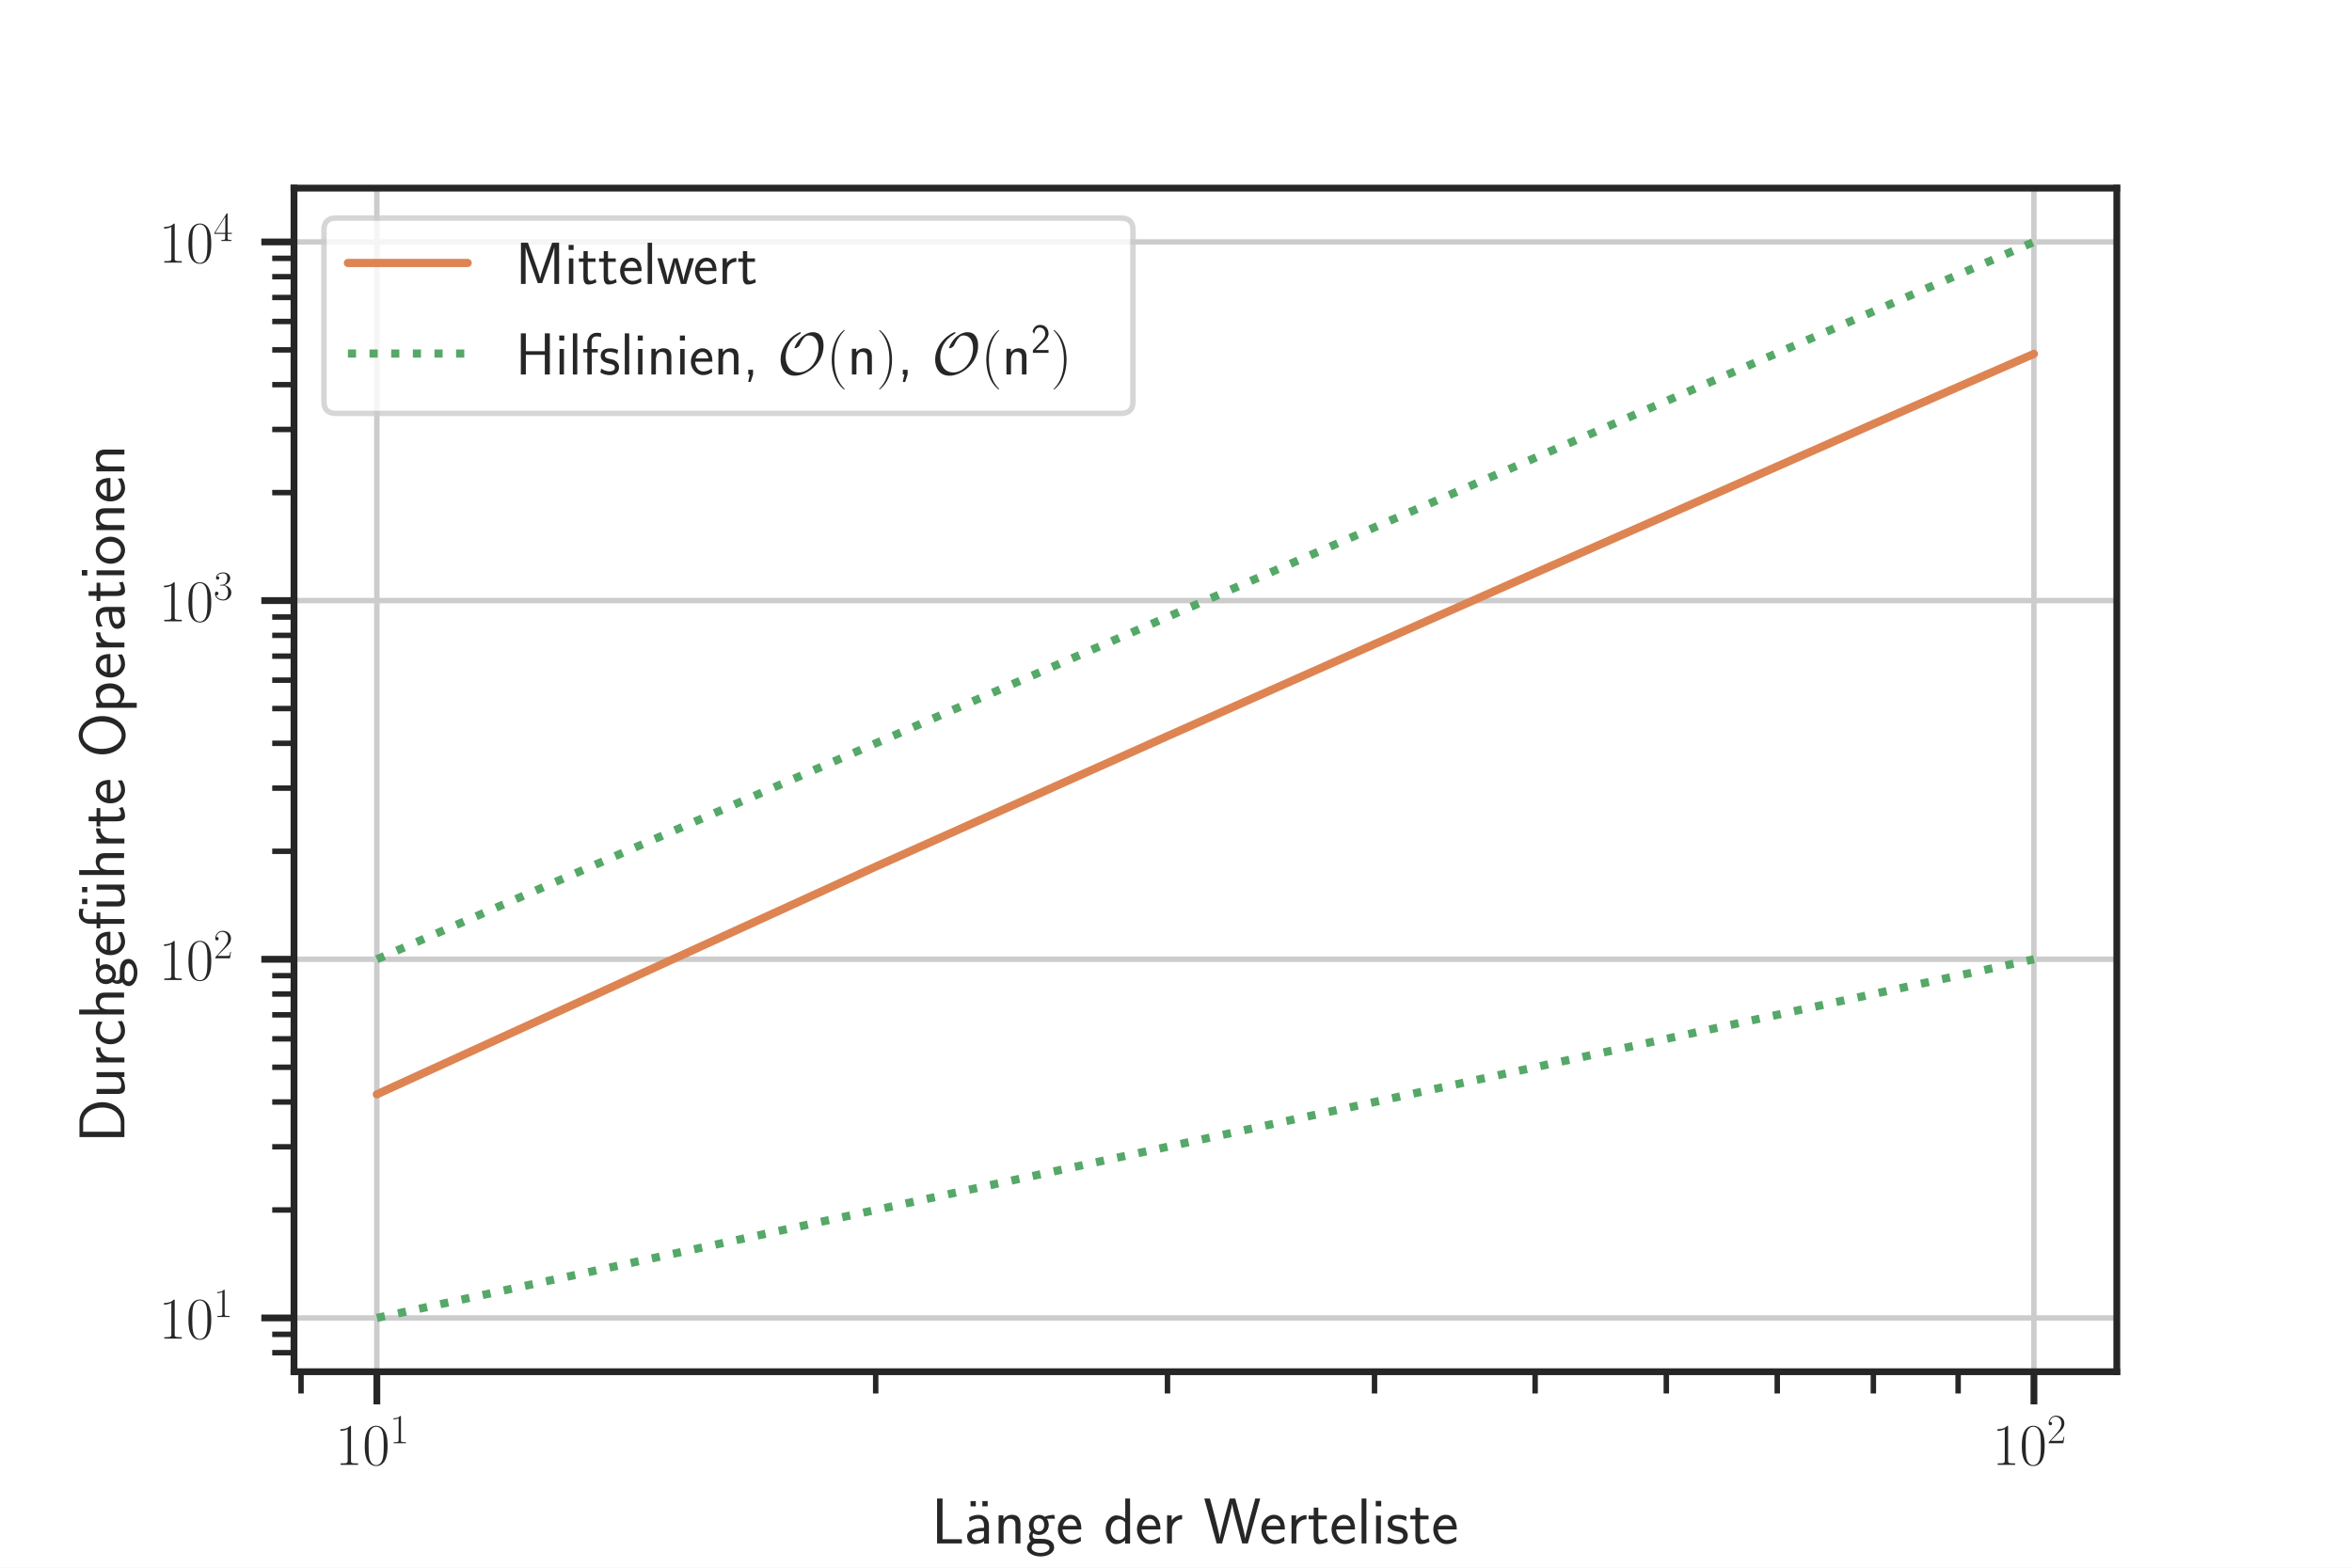
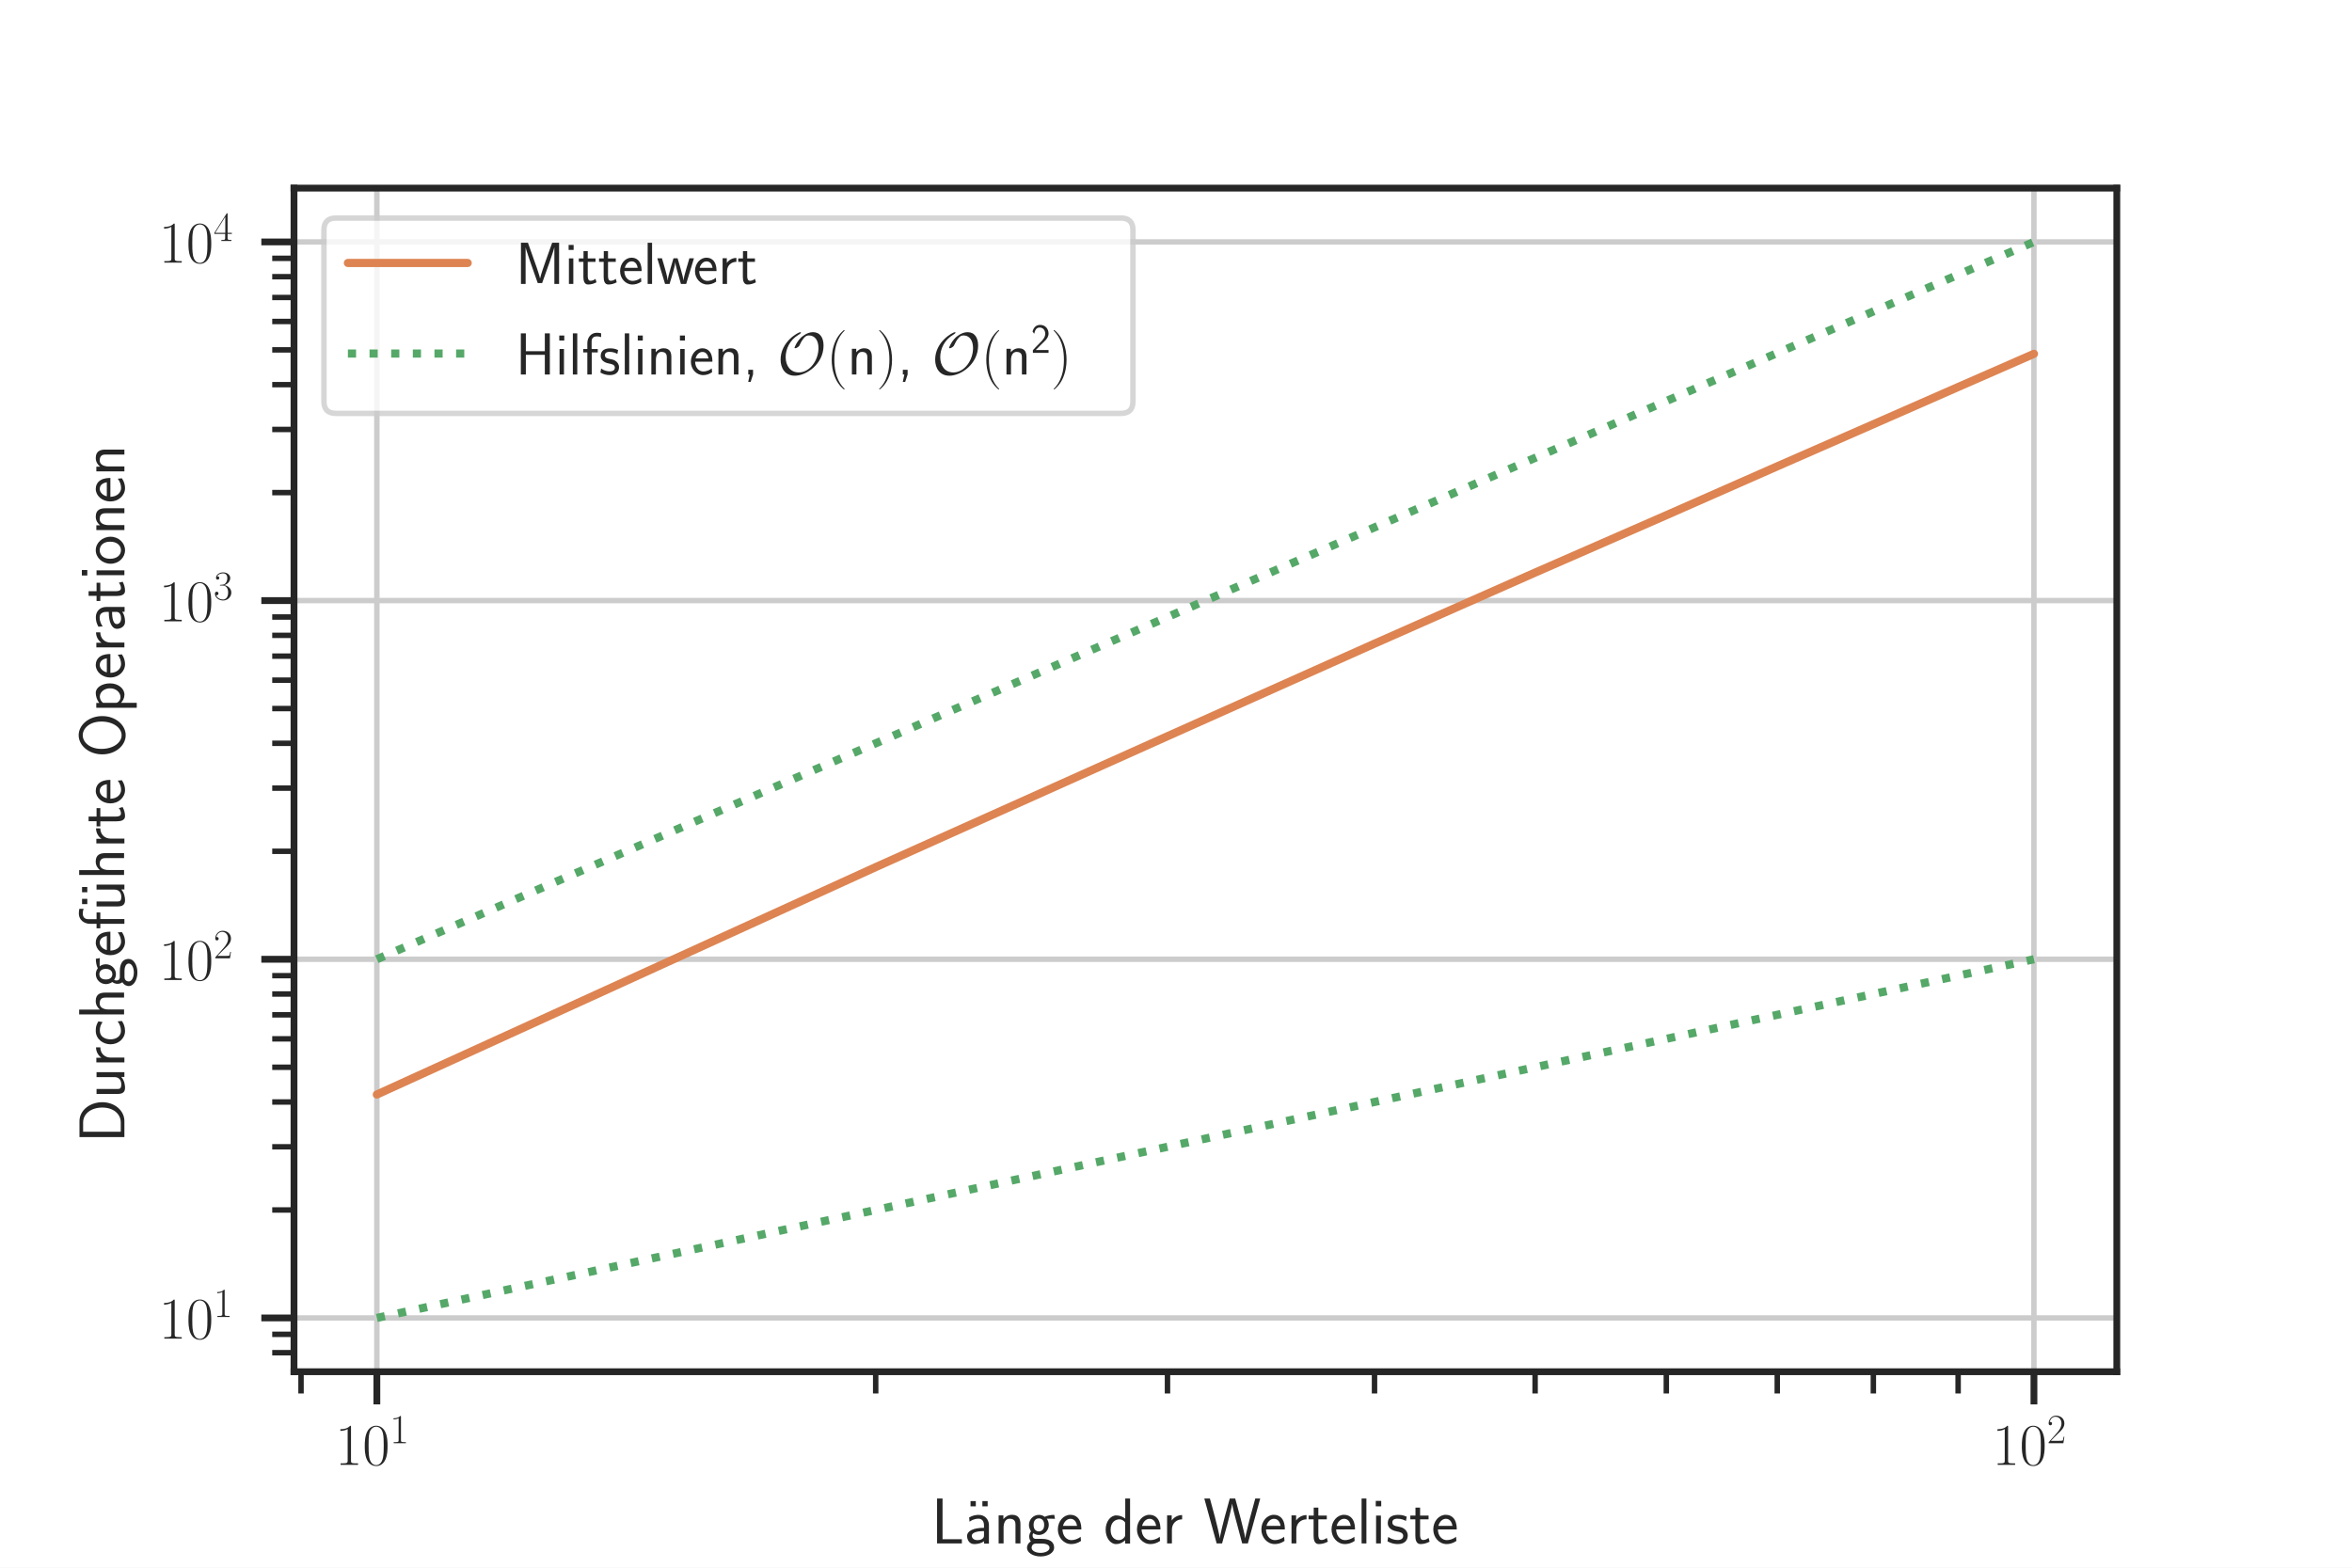
<svg xmlns="http://www.w3.org/2000/svg" xmlns:xlink="http://www.w3.org/1999/xlink" height="288pt" version="1.1" viewBox="0 0 432 288" width="432pt">
  <defs>
    <style type="text/css">*{stroke-linecap:butt;stroke-linejoin:round;}</style>
  </defs>
  <g id="figure_1">
    <g id="patch_1">
      <path d="M 0 288  L 432 288  L 432 0  L 0 0  z " style="fill:#ffffff;" />
    </g>
    <g id="axes_1">
      <g id="patch_2">
        <path d="M 54 252  L 388.8 252  L 388.8 34.56  L 54 34.56  z " style="fill:#ffffff;" />
      </g>
      <g id="matplotlib.axis_1">
        <g id="xtick_1">
          <g id="line2d_1">
-             <path clip-path="url(#pa76ee02ca1)" d="M 69.218 252  L 69.218 34.56  " style="fill:none;stroke:#cccccc;stroke-linecap:round;" />
+             <path clip-path="url(#p6e60dc38d6)" d="M 69.218 252  L 69.218 34.56  " style="fill:none;stroke:#cccccc;stroke-linecap:round;" />
          </g>
          <g id="line2d_2">
            <defs>
-               <path d="M 0 0  L 0 6  " id="ma265257cef" style="stroke:#262626;stroke-width:1.25;" />
-             </defs>
-             <g>
-               <use style="fill:#262626;stroke:#262626;stroke-width:1.25;" x="69.218" xlink:href="#ma265257cef" y="252" />
+               <path d="M 0 0  L 0 6  " id="mea64bf4561" style="stroke:#262626;stroke-width:1.25;" />
+             </defs>
+             <g>
+               <use style="fill:#262626;stroke:#262626;stroke-width:1.25;" x="69.218" xlink:href="#mea64bf4561" y="252" />
            </g>
          </g>
          <g id="text_1">
            <g style="fill:#262626;" transform="translate(61.55454 269.1103)scale(0.11 -0.11)">
              <defs>
                <path d="M 1702 4058  C 1702 4192 1696 4192 1606 4192  C 1357 3916 979 3827 621 3827  C 602 3827 570 3827 563 3808  C 557 3795 557 3782 557 3648  C 755 3648 1088 3686 1344 3839  L 1344 461  C 1344 236 1331 160 781 160  L 589 160  L 589 0  C 896 0 1216 0 1523 0  C 1830 0 2150 0 2458 0  L 2458 160  L 2266 160  C 1715 160 1702 230 1702 458  L 1702 4058  z " id="CMR17-31" transform="scale(0.015625)" />
                <path d="M 2688 2025  C 2688 2416 2682 3080 2413 3591  C 2176 4039 1798 4198 1466 4198  C 1158 4198 768 4058 525 3597  C 269 3118 243 2524 243 2025  C 243 1661 250 1106 448 619  C 723 -39 1216 -128 1466 -128  C 1760 -128 2208 -7 2470 600  C 2662 1042 2688 1559 2688 2025  z M 1466 -26  C 1056 -26 813 325 723 812  C 653 1188 653 1738 653 2096  C 653 2588 653 2997 736 3387  C 858 3929 1216 4096 1466 4096  C 1728 4096 2067 3923 2189 3400  C 2272 3036 2278 2607 2278 2096  C 2278 1680 2278 1169 2202 792  C 2067 95 1690 -26 1466 -26  z " id="CMR17-30" transform="scale(0.015625)" />
              </defs>
              <use transform="scale(0.996264)" xlink:href="#CMR17-31" />
              <use transform="translate(45.69048 0)scale(0.996264)" xlink:href="#CMR17-30" />
              <use transform="translate(91.38095 36.15364)scale(0.697382)" xlink:href="#CMR17-31" />
            </g>
          </g>
        </g>
        <g id="xtick_2">
          <g id="line2d_3">
-             <path clip-path="url(#pa76ee02ca1)" d="M 373.582 252  L 373.582 34.56  " style="fill:none;stroke:#cccccc;stroke-linecap:round;" />
+             <path clip-path="url(#p6e60dc38d6)" d="M 373.582 252  L 373.582 34.56  " style="fill:none;stroke:#cccccc;stroke-linecap:round;" />
          </g>
          <g id="line2d_4">
            <g>
-               <use style="fill:#262626;stroke:#262626;stroke-width:1.25;" x="373.582" xlink:href="#ma265257cef" y="252" />
+               <use style="fill:#262626;stroke:#262626;stroke-width:1.25;" x="373.582" xlink:href="#mea64bf4561" y="252" />
            </g>
          </g>
          <g id="text_2">
            <g style="fill:#262626;" transform="translate(365.9182 269.1103)scale(0.11 -0.11)">
              <defs>
                <path d="M 2669 989  L 2554 989  C 2490 536 2438 459 2413 420  C 2381 369 1920 369 1830 369  L 602 369  C 832 619 1280 1072 1824 1597  C 2214 1967 2669 2402 2669 3035  C 2669 3790 2067 4224 1395 4224  C 691 4224 262 3604 262 3030  C 262 2780 448 2748 525 2748  C 589 2748 781 2787 781 3010  C 781 3207 614 3264 525 3264  C 486 3264 448 3258 422 3245  C 544 3790 915 4058 1306 4058  C 1862 4058 2227 3617 2227 3035  C 2227 2479 1901 2000 1536 1584  L 262 146  L 262 0  L 2515 0  L 2669 989  z " id="CMR17-32" transform="scale(0.015625)" />
              </defs>
              <use transform="scale(0.996264)" xlink:href="#CMR17-31" />
              <use transform="translate(45.69048 0)scale(0.996264)" xlink:href="#CMR17-30" />
              <use transform="translate(91.38095 36.15364)scale(0.697382)" xlink:href="#CMR17-32" />
            </g>
          </g>
        </g>
        <g id="xtick_3">
          <g id="line2d_5">
            <defs>
-               <path d="M 0 0  L 0 4  " id="m27a31af0a6" style="stroke:#262626;" />
-             </defs>
-             <g>
-               <use style="fill:#262626;stroke:#262626;" x="55.291" xlink:href="#m27a31af0a6" y="252" />
+               <path d="M 0 0  L 0 4  " id="m36095fb823" style="stroke:#262626;" />
+             </defs>
+             <g>
+               <use style="fill:#262626;stroke:#262626;" x="55.291" xlink:href="#m36095fb823" y="252" />
            </g>
          </g>
        </g>
        <g id="xtick_4">
          <g id="line2d_6">
            <g>
-               <use style="fill:#262626;stroke:#262626;" x="160.841" xlink:href="#m27a31af0a6" y="252" />
+               <use style="fill:#262626;stroke:#262626;" x="160.841" xlink:href="#m36095fb823" y="252" />
            </g>
          </g>
        </g>
        <g id="xtick_5">
          <g id="line2d_7">
            <g>
-               <use style="fill:#262626;stroke:#262626;" x="214.437" xlink:href="#m27a31af0a6" y="252" />
+               <use style="fill:#262626;stroke:#262626;" x="214.437" xlink:href="#m36095fb823" y="252" />
            </g>
          </g>
        </g>
        <g id="xtick_6">
          <g id="line2d_8">
            <g>
-               <use style="fill:#262626;stroke:#262626;" x="252.463" xlink:href="#m27a31af0a6" y="252" />
+               <use style="fill:#262626;stroke:#262626;" x="252.463" xlink:href="#m36095fb823" y="252" />
            </g>
          </g>
        </g>
        <g id="xtick_7">
          <g id="line2d_9">
            <g>
-               <use style="fill:#262626;stroke:#262626;" x="281.959" xlink:href="#m27a31af0a6" y="252" />
+               <use style="fill:#262626;stroke:#262626;" x="281.959" xlink:href="#m36095fb823" y="252" />
            </g>
          </g>
        </g>
        <g id="xtick_8">
          <g id="line2d_10">
            <g>
-               <use style="fill:#262626;stroke:#262626;" x="306.059" xlink:href="#m27a31af0a6" y="252" />
+               <use style="fill:#262626;stroke:#262626;" x="306.059" xlink:href="#m36095fb823" y="252" />
            </g>
          </g>
        </g>
        <g id="xtick_9">
          <g id="line2d_11">
            <g>
-               <use style="fill:#262626;stroke:#262626;" x="326.435" xlink:href="#m27a31af0a6" y="252" />
+               <use style="fill:#262626;stroke:#262626;" x="326.435" xlink:href="#m36095fb823" y="252" />
            </g>
          </g>
        </g>
        <g id="xtick_10">
          <g id="line2d_12">
            <g>
-               <use style="fill:#262626;stroke:#262626;" x="344.086" xlink:href="#m27a31af0a6" y="252" />
+               <use style="fill:#262626;stroke:#262626;" x="344.086" xlink:href="#m36095fb823" y="252" />
            </g>
          </g>
        </g>
        <g id="xtick_11">
          <g id="line2d_13">
            <g>
-               <use style="fill:#262626;stroke:#262626;" x="359.655" xlink:href="#m27a31af0a6" y="252" />
+               <use style="fill:#262626;stroke:#262626;" x="359.655" xlink:href="#m36095fb823" y="252" />
            </g>
          </g>
        </g>
        <g id="text_3">
          <g style="fill:#262626;" transform="translate(171.063 283.5434)scale(0.12 -0.12)">
            <defs>
              <path d="M 1670 414  C 1594 414 1517 414 1440 414  L 1101 414  L 1101 4416  L 563 4416  L 563 0  L 3002 0  L 3002 414  L 1670 414  z " id="CMSS17-4c" transform="scale(0.015625)" />
              <path d="M 1178 4164  L 659 4164  L 659 3648  L 1178 3648  L 1178 4164  z M 2342 4164  L 1824 4164  L 1824 3648  L 2342 3648  L 2342 4164  z " id="CMSS17-7f" transform="scale(0.015625)" />
              <path d="M 2406 1791  C 2406 2392 1978 2808 1402 2808  C 1120 2808 813 2757 461 2553  L 499 2135  C 659 2248 934 2432 1395 2432  C 1722 2432 1920 2180 1920 1782  L 1920 1536  C 896 1536 256 1238 256 726  C 256 461 416 -64 947 -64  C 1043 -64 1562 -64 1933 217  L 1933 -19  L 2406 -19  L 2406 1791  z M 1920 816  C 1920 701 1920 548 1728 434  C 1562 325 1350 325 1261 325  C 941 325 723 511 723 744  C 723 1211 1722 1211 1920 1211  L 1920 816  z " id="CMSS17-61" transform="scale(0.015625)" />
              <path d="M 2618 1877  C 2618 2283 2522 2816 1798 2816  C 1389 2816 1120 2606 941 2389  L 941 2758  L 474 2758  L 474 0  L 960 0  L 960 1559  C 960 1964 1114 2428 1549 2428  C 2112 2428 2131 2048 2131 1829  L 2131 0  L 2618 0  L 2618 1877  z " id="CMSS17-6e" transform="scale(0.015625)" />
              <path d="M 2848 2808  C 2483 2808 2170 2738 1914 2617  C 1702 2777 1485 2808 1338 2808  C 781 2808 358 2349 358 1814  C 358 1468 550 1207 563 1195  C 448 1035 384 863 384 672  C 384 448 474 289 544 200  C 211 -3 166 -314 166 -435  C 166 -898 749 -1280 1498 -1280  C 2253 -1280 2835 -898 2835 -428  C 2835 448 1856 448 1587 448  L 1069 448  C 973 448 717 448 717 791  C 717 921 774 1004 781 1010  C 877 940 1075 832 1338 832  C 1869 832 2310 1278 2310 1827  C 2310 2132 2170 2355 2112 2432  L 2131 2432  C 2150 2432 2419 2432 2515 2432  C 2720 2432 2739 2429 2918 2419  L 2848 2808  z M 1338 1182  C 1120 1182 813 1315 813 1823  C 813 2375 1165 2464 1331 2464  C 1549 2464 1856 2331 1856 1823  C 1856 1271 1504 1182 1338 1182  z M 1581 -10  C 1734 -10 2381 -10 2381 -442  C 2381 -714 1984 -929 1504 -929  C 1018 -929 621 -720 621 -435  C 621 -403 621 -10 1062 -10  L 1581 -10  z " id="CMSS17-67" transform="scale(0.015625)" />
              <path d="M 2502 1377  C 2502 1590 2490 2003 2285 2345  C 2061 2713 1696 2816 1421 2816  C 755 2816 192 2188 192 1375  C 192 582 774 -64 1510 -64  C 1798 -64 2150 19 2470 248  C 2470 274 2458 414 2451 420  C 2451 433 2432 630 2432 656  C 2125 407 1773 325 1517 325  C 1107 325 666 667 646 1377  L 2502 1377  z M 698 1728  C 781 2084 1062 2421 1421 2421  C 1517 2421 1965 2421 2080 1728  L 698 1728  z " id="CMSS17-65" transform="scale(0.015625)" />
              <path d="M 2611 4416  L 2138 4416  L 2138 2438  C 1939 2603 1613 2756 1254 2756  C 672 2756 211 2131 211 1347  C 211 562 666 -64 1235 -64  C 1677 -64 1971 172 2125 306  L 2125 -13  L 2611 -13  L 2611 4416  z M 2125 836  C 2125 747 2125 653 1926 482  C 1798 375 1645 325 1498 325  C 1152 325 698 576 698 1340  C 698 2134 1210 2368 1562 2368  C 1798 2368 1990 2254 2125 2065  L 2125 836  z " id="CMSS17-64" transform="scale(0.015625)" />
              <path d="M 954 1363  C 954 1965 1395 2368 1958 2368  L 1958 2789  C 1549 2789 1165 2585 934 2253  L 934 2758  L 480 2758  L 480 0  L 954 0  L 954 1363  z " id="CMSS17-72" transform="scale(0.015625)" />
              <path d="M 5581 4416  L 5094 4416  L 4557 2437  C 4474 2118 4397 1801 4320 1482  C 4205 1011 4122 681 4109 515  L 4102 515  C 4090 687 4006 1049 3904 1457  C 3827 1795 3744 2131 3654 2462  L 3123 4416  L 2586 4416  L 2080 2562  L 1824 1549  C 1632 747 1626 632 1613 505  L 1606 505  C 1606 543 1581 753 1402 1498  C 1312 1868 1222 2244 1126 2601  L 634 4416  L 83 4416  L 1299 0  L 1830 0  L 2336 1839  L 2592 2851  C 2765 3564 2803 3742 2816 3901  L 2822 3901  C 2822 3876 2880 3474 3130 2545  L 3808 0  L 4365 0  L 5581 4416  z " id="CMSS17-57" transform="scale(0.015625)" />
              <path d="M 1069 2368  L 1901 2368  L 1901 2737  L 1069 2737  L 1069 3520  L 614 3520  L 614 2737  L 109 2737  L 109 2368  L 602 2368  L 602 749  C 602 384 685 -64 1107 -64  C 1427 -64 1722 25 2003 172  L 1901 548  C 1747 414 1562 337 1363 337  C 1082 337 1069 696 1069 856  L 1069 2368  z " id="CMSS17-74" transform="scale(0.015625)" />
              <path d="M 947 4416  L 474 4416  L 474 0  L 947 0  L 947 4416  z " id="CMSS17-6c" transform="scale(0.015625)" />
              <path d="M 979 4183  L 442 4183  L 442 3648  L 979 3648  L 979 4183  z M 947 2739  L 474 2739  L 474 0  L 947 0  L 947 2739  z " id="CMSS17-69" transform="scale(0.015625)" />
              <path d="M 2061 2627  C 1683 2807 1389 2807 1197 2807  C 742 2807 198 2648 198 2003  C 198 1359 902 1218 1094 1179  C 1389 1122 1715 1058 1715 740  C 1715 337 1254 337 1171 337  C 915 337 563 407 243 638  L 166 210  C 531 0 883 -64 1178 -64  C 1965 -64 2163 416 2163 781  C 2163 1094 1984 1305 1862 1401  C 1651 1568 1574 1587 1050 1696  C 960 1709 646 1779 646 2066  C 646 2432 1050 2432 1139 2432  C 1555 2432 1811 2303 1984 2208  L 2061 2627  z " id="CMSS17-73" transform="scale(0.015625)" />
            </defs>
            <use transform="scale(0.996264)" xlink:href="#CMSS17-4c" />
            <use transform="translate(49.72625 0)scale(0.996264)" xlink:href="#CMSS17-7f" />
            <use transform="translate(50.68711 0)scale(0.996264)" xlink:href="#CMSS17-61" />
            <use transform="translate(95.60903 0)scale(0.996264)" xlink:href="#CMSS17-6e" />
            <use transform="translate(143.814 0)scale(0.996264)" xlink:href="#CMSS17-67" />
            <use transform="translate(190.6576 0)scale(0.996264)" xlink:href="#CMSS17-65" />
            <use transform="translate(263.5255 0)scale(0.996264)" xlink:href="#CMSS17-64" />
            <use transform="translate(311.7305 0)scale(0.996264)" xlink:href="#CMSS17-65" />
            <use transform="translate(353.3693 0)scale(0.996264)" xlink:href="#CMSS17-72" />
            <use transform="translate(416.5082 0)scale(0.996264)" xlink:href="#CMSS17-57" />
            <use transform="translate(502.1479 0)scale(0.996264)" xlink:href="#CMSS17-65" />
            <use transform="translate(543.7867 0)scale(0.996264)" xlink:href="#CMSS17-72" />
            <use transform="translate(575.6965 0)scale(0.996264)" xlink:href="#CMSS17-74" />
            <use transform="translate(609.5281 0)scale(0.996264)" xlink:href="#CMSS17-65" />
            <use transform="translate(651.1669 0)scale(0.996264)" xlink:href="#CMSS17-6c" />
            <use transform="translate(673.3476 0)scale(0.996264)" xlink:href="#CMSS17-69" />
            <use transform="translate(695.5283 0)scale(0.996264)" xlink:href="#CMSS17-73" />
            <use transform="translate(731.4419 0)scale(0.996264)" xlink:href="#CMSS17-74" />
            <use transform="translate(765.2734 0)scale(0.996264)" xlink:href="#CMSS17-65" />
          </g>
        </g>
      </g>
      <g id="matplotlib.axis_2">
        <g id="ytick_1">
          <g id="line2d_14">
-             <path clip-path="url(#pa76ee02ca1)" d="M 54 242.116  L 388.8 242.116  " style="fill:none;stroke:#cccccc;stroke-linecap:round;" />
+             <path clip-path="url(#p6e60dc38d6)" d="M 54 242.116  L 388.8 242.116  " style="fill:none;stroke:#cccccc;stroke-linecap:round;" />
          </g>
          <g id="line2d_15">
            <defs>
-               <path d="M 0 0  L -6 0  " id="m0ebfadd0a3" style="stroke:#262626;stroke-width:1.25;" />
-             </defs>
-             <g>
-               <use style="fill:#262626;stroke:#262626;stroke-width:1.25;" x="54" xlink:href="#m0ebfadd0a3" y="242.116" />
+               <path d="M 0 0  L -6 0  " id="m2f9dcbd43b" style="stroke:#262626;stroke-width:1.25;" />
+             </defs>
+             <g>
+               <use style="fill:#262626;stroke:#262626;stroke-width:1.25;" x="54" xlink:href="#m2f9dcbd43b" y="242.116" />
            </g>
          </g>
          <g id="text_4">
            <g style="fill:#262626;" transform="translate(29.17273 245.9215)scale(0.11 -0.11)">
              <use transform="scale(0.996264)" xlink:href="#CMR17-31" />
              <use transform="translate(45.69048 0)scale(0.996264)" xlink:href="#CMR17-30" />
              <use transform="translate(91.38095 36.15364)scale(0.697382)" xlink:href="#CMR17-31" />
            </g>
          </g>
        </g>
        <g id="ytick_2">
          <g id="line2d_16">
-             <path clip-path="url(#pa76ee02ca1)" d="M 54 176.225  L 388.8 176.225  " style="fill:none;stroke:#cccccc;stroke-linecap:round;" />
+             <path clip-path="url(#p6e60dc38d6)" d="M 54 176.225  L 388.8 176.225  " style="fill:none;stroke:#cccccc;stroke-linecap:round;" />
          </g>
          <g id="line2d_17">
            <g>
-               <use style="fill:#262626;stroke:#262626;stroke-width:1.25;" x="54" xlink:href="#m0ebfadd0a3" y="176.225" />
+               <use style="fill:#262626;stroke:#262626;stroke-width:1.25;" x="54" xlink:href="#m2f9dcbd43b" y="176.225" />
            </g>
          </g>
          <g id="text_5">
            <g style="fill:#262626;" transform="translate(29.17273 180.0306)scale(0.11 -0.11)">
              <use transform="scale(0.996264)" xlink:href="#CMR17-31" />
              <use transform="translate(45.69048 0)scale(0.996264)" xlink:href="#CMR17-30" />
              <use transform="translate(91.38095 36.15364)scale(0.697382)" xlink:href="#CMR17-32" />
            </g>
          </g>
        </g>
        <g id="ytick_3">
          <g id="line2d_18">
-             <path clip-path="url(#pa76ee02ca1)" d="M 54 110.335  L 388.8 110.335  " style="fill:none;stroke:#cccccc;stroke-linecap:round;" />
+             <path clip-path="url(#p6e60dc38d6)" d="M 54 110.335  L 388.8 110.335  " style="fill:none;stroke:#cccccc;stroke-linecap:round;" />
          </g>
          <g id="line2d_19">
            <g>
-               <use style="fill:#262626;stroke:#262626;stroke-width:1.25;" x="54" xlink:href="#m0ebfadd0a3" y="110.335" />
+               <use style="fill:#262626;stroke:#262626;stroke-width:1.25;" x="54" xlink:href="#m2f9dcbd43b" y="110.335" />
            </g>
          </g>
          <g id="text_6">
            <g style="fill:#262626;" transform="translate(29.17273 114.1397)scale(0.11 -0.11)">
              <defs>
                <path d="M 1414 2157  C 1984 2157 2234 1662 2234 1090  C 2234 320 1824 25 1453 25  C 1114 25 563 194 390 693  C 422 680 454 680 486 680  C 640 680 755 782 755 948  C 755 1133 614 1216 486 1216  C 378 1216 211 1165 211 926  C 211 335 787 -128 1466 -128  C 2176 -128 2720 430 2720 1085  C 2720 1707 2208 2157 1600 2227  C 2086 2328 2554 2756 2554 3329  C 2554 3820 2048 4179 1472 4179  C 890 4179 378 3829 378 3329  C 378 3110 544 3072 627 3072  C 762 3072 877 3155 877 3321  C 877 3486 762 3569 627 3569  C 602 3569 570 3569 544 3557  C 730 3959 1235 4032 1459 4032  C 1683 4032 2106 3925 2106 3320  C 2106 3143 2080 2828 1862 2550  C 1670 2304 1453 2304 1242 2284  C 1210 2284 1062 2269 1037 2269  C 992 2263 966 2257 966 2208  C 966 2163 973 2157 1101 2157  L 1414 2157  z " id="CMR17-33" transform="scale(0.015625)" />
              </defs>
              <use transform="scale(0.996264)" xlink:href="#CMR17-31" />
              <use transform="translate(45.69048 0)scale(0.996264)" xlink:href="#CMR17-30" />
              <use transform="translate(91.38095 36.15364)scale(0.697382)" xlink:href="#CMR17-33" />
            </g>
          </g>
        </g>
        <g id="ytick_4">
          <g id="line2d_20">
-             <path clip-path="url(#pa76ee02ca1)" d="M 54 44.444  L 388.8 44.444  " style="fill:none;stroke:#cccccc;stroke-linecap:round;" />
+             <path clip-path="url(#p6e60dc38d6)" d="M 54 44.444  L 388.8 44.444  " style="fill:none;stroke:#cccccc;stroke-linecap:round;" />
          </g>
          <g id="line2d_21">
            <g>
-               <use style="fill:#262626;stroke:#262626;stroke-width:1.25;" x="54" xlink:href="#m0ebfadd0a3" y="44.444" />
+               <use style="fill:#262626;stroke:#262626;stroke-width:1.25;" x="54" xlink:href="#m2f9dcbd43b" y="44.444" />
            </g>
          </g>
          <g id="text_7">
            <g style="fill:#262626;" transform="translate(29.17273 48.24881)scale(0.11 -0.11)">
              <defs>
                <path d="M 2150 4122  C 2150 4256 2144 4256 2029 4256  L 128 1254  L 128 1088  L 1779 1088  L 1779 457  C 1779 224 1766 160 1318 160  L 1197 160  L 1197 0  C 1402 0 1747 0 1965 0  C 2182 0 2528 0 2733 0  L 2733 160  L 2611 160  C 2163 160 2150 224 2150 457  L 2150 1088  L 2803 1088  L 2803 1254  L 2150 1254  L 2150 4122  z M 1798 3703  L 1798 1254  L 256 1254  L 1798 3703  z " id="CMR17-34" transform="scale(0.015625)" />
              </defs>
              <use transform="scale(0.996264)" xlink:href="#CMR17-31" />
              <use transform="translate(45.69048 0)scale(0.996264)" xlink:href="#CMR17-30" />
              <use transform="translate(91.38095 36.15364)scale(0.697382)" xlink:href="#CMR17-34" />
            </g>
          </g>
        </g>
        <g id="ytick_5">
          <g id="line2d_22">
            <defs>
-               <path d="M 0 0  L -4 0  " id="m9113074cdb" style="stroke:#262626;" />
-             </defs>
-             <g>
-               <use style="fill:#262626;stroke:#262626;" x="54" xlink:href="#m9113074cdb" y="248.502" />
+               <path d="M 0 0  L -4 0  " id="m379eadd51d" style="stroke:#262626;" />
+             </defs>
+             <g>
+               <use style="fill:#262626;stroke:#262626;" x="54" xlink:href="#m379eadd51d" y="248.502" />
            </g>
          </g>
        </g>
        <g id="ytick_6">
          <g id="line2d_23">
            <g>
-               <use style="fill:#262626;stroke:#262626;" x="54" xlink:href="#m9113074cdb" y="245.131" />
+               <use style="fill:#262626;stroke:#262626;" x="54" xlink:href="#m379eadd51d" y="245.131" />
            </g>
          </g>
        </g>
        <g id="ytick_7">
          <g id="line2d_24">
            <g>
-               <use style="fill:#262626;stroke:#262626;" x="54" xlink:href="#m9113074cdb" y="222.281" />
+               <use style="fill:#262626;stroke:#262626;" x="54" xlink:href="#m379eadd51d" y="222.281" />
            </g>
          </g>
        </g>
        <g id="ytick_8">
          <g id="line2d_25">
            <g>
-               <use style="fill:#262626;stroke:#262626;" x="54" xlink:href="#m9113074cdb" y="210.678" />
+               <use style="fill:#262626;stroke:#262626;" x="54" xlink:href="#m379eadd51d" y="210.678" />
            </g>
          </g>
        </g>
        <g id="ytick_9">
          <g id="line2d_26">
            <g>
-               <use style="fill:#262626;stroke:#262626;" x="54" xlink:href="#m9113074cdb" y="202.446" />
+               <use style="fill:#262626;stroke:#262626;" x="54" xlink:href="#m379eadd51d" y="202.446" />
            </g>
          </g>
        </g>
        <g id="ytick_10">
          <g id="line2d_27">
            <g>
-               <use style="fill:#262626;stroke:#262626;" x="54" xlink:href="#m9113074cdb" y="196.061" />
+               <use style="fill:#262626;stroke:#262626;" x="54" xlink:href="#m379eadd51d" y="196.061" />
            </g>
          </g>
        </g>
        <g id="ytick_11">
          <g id="line2d_28">
            <g>
-               <use style="fill:#262626;stroke:#262626;" x="54" xlink:href="#m9113074cdb" y="190.843" />
+               <use style="fill:#262626;stroke:#262626;" x="54" xlink:href="#m379eadd51d" y="190.843" />
            </g>
          </g>
        </g>
        <g id="ytick_12">
          <g id="line2d_29">
            <g>
-               <use style="fill:#262626;stroke:#262626;" x="54" xlink:href="#m9113074cdb" y="186.432" />
+               <use style="fill:#262626;stroke:#262626;" x="54" xlink:href="#m379eadd51d" y="186.432" />
            </g>
          </g>
        </g>
        <g id="ytick_13">
          <g id="line2d_30">
            <g>
-               <use style="fill:#262626;stroke:#262626;" x="54" xlink:href="#m9113074cdb" y="182.611" />
+               <use style="fill:#262626;stroke:#262626;" x="54" xlink:href="#m379eadd51d" y="182.611" />
            </g>
          </g>
        </g>
        <g id="ytick_14">
          <g id="line2d_31">
            <g>
-               <use style="fill:#262626;stroke:#262626;" x="54" xlink:href="#m9113074cdb" y="179.24" />
+               <use style="fill:#262626;stroke:#262626;" x="54" xlink:href="#m379eadd51d" y="179.24" />
            </g>
          </g>
        </g>
        <g id="ytick_15">
          <g id="line2d_32">
            <g>
-               <use style="fill:#262626;stroke:#262626;" x="54" xlink:href="#m9113074cdb" y="156.39" />
+               <use style="fill:#262626;stroke:#262626;" x="54" xlink:href="#m379eadd51d" y="156.39" />
            </g>
          </g>
        </g>
        <g id="ytick_16">
          <g id="line2d_33">
            <g>
-               <use style="fill:#262626;stroke:#262626;" x="54" xlink:href="#m9113074cdb" y="144.788" />
+               <use style="fill:#262626;stroke:#262626;" x="54" xlink:href="#m379eadd51d" y="144.788" />
            </g>
          </g>
        </g>
        <g id="ytick_17">
          <g id="line2d_34">
            <g>
-               <use style="fill:#262626;stroke:#262626;" x="54" xlink:href="#m9113074cdb" y="136.555" />
+               <use style="fill:#262626;stroke:#262626;" x="54" xlink:href="#m379eadd51d" y="136.555" />
            </g>
          </g>
        </g>
        <g id="ytick_18">
          <g id="line2d_35">
            <g>
-               <use style="fill:#262626;stroke:#262626;" x="54" xlink:href="#m9113074cdb" y="130.17" />
+               <use style="fill:#262626;stroke:#262626;" x="54" xlink:href="#m379eadd51d" y="130.17" />
            </g>
          </g>
        </g>
        <g id="ytick_19">
          <g id="line2d_36">
            <g>
-               <use style="fill:#262626;stroke:#262626;" x="54" xlink:href="#m9113074cdb" y="124.952" />
+               <use style="fill:#262626;stroke:#262626;" x="54" xlink:href="#m379eadd51d" y="124.952" />
            </g>
          </g>
        </g>
        <g id="ytick_20">
          <g id="line2d_37">
            <g>
-               <use style="fill:#262626;stroke:#262626;" x="54" xlink:href="#m9113074cdb" y="120.541" />
+               <use style="fill:#262626;stroke:#262626;" x="54" xlink:href="#m379eadd51d" y="120.541" />
            </g>
          </g>
        </g>
        <g id="ytick_21">
          <g id="line2d_38">
            <g>
-               <use style="fill:#262626;stroke:#262626;" x="54" xlink:href="#m9113074cdb" y="116.72" />
+               <use style="fill:#262626;stroke:#262626;" x="54" xlink:href="#m379eadd51d" y="116.72" />
            </g>
          </g>
        </g>
        <g id="ytick_22">
          <g id="line2d_39">
            <g>
-               <use style="fill:#262626;stroke:#262626;" x="54" xlink:href="#m9113074cdb" y="113.35" />
+               <use style="fill:#262626;stroke:#262626;" x="54" xlink:href="#m379eadd51d" y="113.35" />
            </g>
          </g>
        </g>
        <g id="ytick_23">
          <g id="line2d_40">
            <g>
-               <use style="fill:#262626;stroke:#262626;" x="54" xlink:href="#m9113074cdb" y="90.499" />
+               <use style="fill:#262626;stroke:#262626;" x="54" xlink:href="#m379eadd51d" y="90.499" />
            </g>
          </g>
        </g>
        <g id="ytick_24">
          <g id="line2d_41">
            <g>
-               <use style="fill:#262626;stroke:#262626;" x="54" xlink:href="#m9113074cdb" y="78.897" />
+               <use style="fill:#262626;stroke:#262626;" x="54" xlink:href="#m379eadd51d" y="78.897" />
            </g>
          </g>
        </g>
        <g id="ytick_25">
          <g id="line2d_42">
            <g>
-               <use style="fill:#262626;stroke:#262626;" x="54" xlink:href="#m9113074cdb" y="70.664" />
+               <use style="fill:#262626;stroke:#262626;" x="54" xlink:href="#m379eadd51d" y="70.664" />
            </g>
          </g>
        </g>
        <g id="ytick_26">
          <g id="line2d_43">
            <g>
-               <use style="fill:#262626;stroke:#262626;" x="54" xlink:href="#m9113074cdb" y="64.279" />
+               <use style="fill:#262626;stroke:#262626;" x="54" xlink:href="#m379eadd51d" y="64.279" />
            </g>
          </g>
        </g>
        <g id="ytick_27">
          <g id="line2d_44">
            <g>
-               <use style="fill:#262626;stroke:#262626;" x="54" xlink:href="#m9113074cdb" y="59.061" />
+               <use style="fill:#262626;stroke:#262626;" x="54" xlink:href="#m379eadd51d" y="59.061" />
            </g>
          </g>
        </g>
        <g id="ytick_28">
          <g id="line2d_45">
            <g>
-               <use style="fill:#262626;stroke:#262626;" x="54" xlink:href="#m9113074cdb" y="54.65" />
+               <use style="fill:#262626;stroke:#262626;" x="54" xlink:href="#m379eadd51d" y="54.65" />
            </g>
          </g>
        </g>
        <g id="ytick_29">
          <g id="line2d_46">
            <g>
-               <use style="fill:#262626;stroke:#262626;" x="54" xlink:href="#m9113074cdb" y="50.829" />
+               <use style="fill:#262626;stroke:#262626;" x="54" xlink:href="#m379eadd51d" y="50.829" />
            </g>
          </g>
        </g>
        <g id="ytick_30">
          <g id="line2d_47">
            <g>
-               <use style="fill:#262626;stroke:#262626;" x="54" xlink:href="#m9113074cdb" y="47.459" />
+               <use style="fill:#262626;stroke:#262626;" x="54" xlink:href="#m379eadd51d" y="47.459" />
            </g>
          </g>
        </g>
        <g id="text_8">
          <g style="fill:#262626;" transform="translate(22.84813 209.9597)rotate(-90)scale(0.12 -0.12)">
            <defs>
              <path d="M 570 4416  L 570 0  L 2144 0  C 3194 0 4000 980 4000 2170  C 4000 3398 3194 4416 2144 4416  L 570 4416  z M 1094 357  L 1094 4059  L 2003 4059  C 2861 4059 3475 3277 3475 2170  C 3475 1107 2867 357 2003 357  L 1094 357  z " id="CMSS17-44" transform="scale(0.015625)" />
              <path d="M 2618 2739  L 2131 2739  L 2131 972  C 2131 498 1786 306 1421 306  C 998 306 960 447 960 709  L 960 2739  L 474 2739  L 474 678  C 474 179 646 -64 1088 -64  C 1306 -64 1798 -13 2144 306  L 2144 0  L 2618 0  L 2618 2739  z " id="CMSS17-75" transform="scale(0.015625)" />
              <path d="M 2464 2541  C 2464 2585 2170 2714 2093 2739  C 1882 2816 1613 2816 1542 2816  C 710 2816 211 2093 211 1363  C 211 595 768 -64 1517 -64  C 1946 -64 2253 76 2502 242  L 2464 664  C 2189 453 1869 337 1523 337  C 1024 337 698 774 698 1369  C 698 1831 909 2414 1549 2414  C 1901 2414 2099 2343 2394 2145  L 2464 2541  z " id="CMSS17-63" transform="scale(0.015625)" />
              <path d="M 2618 1891  C 2618 2292 2522 2820 1798 2820  C 1395 2820 1133 2623 947 2407  L 947 4448  L 474 4448  L 474 32  L 960 32  L 960 1573  C 960 1973 1114 2432 1549 2432  C 2112 2432 2131 2056 2131 1839  L 2131 32  L 2618 32  L 2618 1891  z " id="CMSS17-68" transform="scale(0.015625)" />
              <path d="M 1075 2368  L 1722 2368  L 1722 2737  L 1062 2737  L 1062 3559  C 1062 4014 1408 4092 1606 4092  C 1670 4092 1850 4092 2080 4009  L 2080 4429  C 1933 4461 1754 4480 1613 4480  C 1018 4480 602 3993 602 3359  L 602 2737  L 160 2737  L 160 2368  L 602 2368  L 602 0  L 1075 0  L 1075 2368  z " id="CMSS17-66" transform="scale(0.015625)" />
              <path d="M 4096 2178  C 4096 3503 3219 4497 2214 4497  C 1210 4497 333 3497 333 2178  C 333 847 1222 -128 2214 -128  C 3206 -128 4096 847 4096 2178  z M 2214 273  C 1510 273 870 1057 870 2261  C 870 3433 1549 4096 2214 4096  C 2880 4096 3558 3433 3558 2261  C 3558 1051 2912 273 2214 273  z " id="CMSS17-4f" transform="scale(0.015625)" />
              <path d="M 966 333  C 1178 129 1466 -5 1773 -5  C 2368 -5 2880 603 2880 1412  C 2880 2159 2496 2816 1946 2816  C 1626 2816 1242 2702 954 2472  L 954 2765  L 480 2765  L 480 -1216  L 966 -1216  L 966 333  z M 966 2100  C 1018 2176 1235 2415 1587 2415  C 2035 2415 2394 1960 2394 1412  C 2394 787 1958 384 1530 384  C 1402 384 1267 415 1139 523  C 966 674 966 768 966 857  L 966 2100  z " id="CMSS17-70" transform="scale(0.015625)" />
              <path d="M 2829 1356  C 2829 2176 2221 2816 1504 2816  C 768 2816 173 2157 173 1356  C 173 544 787 -64 1498 -64  C 2227 -64 2829 563 2829 1356  z M 1504 337  C 1050 337 659 709 659 1408  C 659 2151 1114 2427 1498 2427  C 1914 2427 2342 2126 2342 1408  C 2342 683 1926 337 1504 337  z " id="CMSS17-6f" transform="scale(0.015625)" />
            </defs>
            <use transform="scale(0.996264)" xlink:href="#CMSS17-44" />
            <use transform="translate(67.54284 0)scale(0.996264)" xlink:href="#CMSS17-75" />
            <use transform="translate(115.7478 0)scale(0.996264)" xlink:href="#CMSS17-72" />
            <use transform="translate(147.6576 0)scale(0.996264)" xlink:href="#CMSS17-63" />
            <use transform="translate(189.2964 0)scale(0.996264)" xlink:href="#CMSS17-68" />
            <use transform="translate(237.5013 0)scale(0.996264)" xlink:href="#CMSS17-67" />
            <use transform="translate(284.3449 0)scale(0.996264)" xlink:href="#CMSS17-65" />
            <use transform="translate(325.9838 0)scale(0.996264)" xlink:href="#CMSS17-66" />
            <use transform="translate(355.2911 0)scale(0.996264)" xlink:href="#CMSS17-7f" />
            <use transform="translate(354.6104 0)scale(0.996264)" xlink:href="#CMSS17-75" />
            <use transform="translate(402.8154 0)scale(0.996264)" xlink:href="#CMSS17-68" />
            <use transform="translate(451.0203 0)scale(0.996264)" xlink:href="#CMSS17-72" />
            <use transform="translate(482.9301 0)scale(0.996264)" xlink:href="#CMSS17-74" />
            <use transform="translate(516.7617 0)scale(0.996264)" xlink:href="#CMSS17-65" />
            <use transform="translate(589.6296 0)scale(0.996264)" xlink:href="#CMSS17-4f" />
            <use transform="translate(658.6538 0)scale(0.996264)" xlink:href="#CMSS17-70" />
            <use transform="translate(709.4612 0)scale(0.996264)" xlink:href="#CMSS17-65" />
            <use transform="translate(751.1 0)scale(0.996264)" xlink:href="#CMSS17-72" />
            <use transform="translate(783.0098 0)scale(0.996264)" xlink:href="#CMSS17-61" />
            <use transform="translate(827.9317 0)scale(0.996264)" xlink:href="#CMSS17-74" />
            <use transform="translate(861.7633 0)scale(0.996264)" xlink:href="#CMSS17-69" />
            <use transform="translate(883.944 0)scale(0.996264)" xlink:href="#CMSS17-6f" />
            <use transform="translate(930.7877 0)scale(0.996264)" xlink:href="#CMSS17-6e" />
            <use transform="translate(978.9926 0)scale(0.996264)" xlink:href="#CMSS17-65" />
            <use transform="translate(1020.631 0)scale(0.996264)" xlink:href="#CMSS17-6e" />
          </g>
        </g>
      </g>
      <g id="line2d_48">
-         <path clip-path="url(#pa76ee02ca1)" d="M 69.218 201.043  L 160.841 159.214  L 214.437 135.229  L 252.463 118.335  L 281.959 105.266  L 306.059 94.678  L 326.435 85.686  L 344.086 77.888  L 359.655 71.086  L 373.582 65.007  " style="fill:none;stroke:#dd8452;stroke-linecap:round;stroke-width:1.5;" />
+         <path clip-path="url(#p6e60dc38d6)" d="M 69.218 201.076  L 160.841 159.297  L 214.437 135.25  L 252.463 118.242  L 281.959 105.192  L 306.059 94.65  L 326.435 85.67  L 344.086 77.935  L 359.655 71.1  L 373.582 65.003  " style="fill:none;stroke:#dd8452;stroke-linecap:round;stroke-width:1.5;" />
      </g>
      <g id="line2d_49">
-         <path clip-path="url(#pa76ee02ca1)" d="M 69.218 242.116  L 160.841 222.281  L 214.437 210.678  L 252.463 202.446  L 281.959 196.061  L 306.059 190.843  L 326.435 186.432  L 344.086 182.611  L 359.655 179.24  L 373.582 176.225  " style="fill:none;stroke:#55a868;stroke-dasharray:1.5,2.475;stroke-dashoffset:0;stroke-width:1.5;" />
+         <path clip-path="url(#p6e60dc38d6)" d="M 69.218 242.116  L 160.841 222.281  L 214.437 210.678  L 252.463 202.446  L 281.959 196.061  L 306.059 190.843  L 326.435 186.432  L 344.086 182.611  L 359.655 179.24  L 373.582 176.225  " style="fill:none;stroke:#55a868;stroke-dasharray:1.5,2.475;stroke-dashoffset:0;stroke-width:1.5;" />
      </g>
      <g id="line2d_50">
-         <path clip-path="url(#pa76ee02ca1)" d="M 69.218 176.225  L 160.841 136.555  L 214.437 113.35  L 252.463 96.885  L 281.959 84.114  L 306.059 73.679  L 326.435 64.857  L 344.086 57.215  L 359.655 50.474  L 373.582 44.444  " style="fill:none;stroke:#55a868;stroke-dasharray:1.5,2.475;stroke-dashoffset:0;stroke-width:1.5;" />
+         <path clip-path="url(#p6e60dc38d6)" d="M 69.218 176.225  L 160.841 136.555  L 214.437 113.35  L 252.463 96.885  L 281.959 84.114  L 306.059 73.679  L 326.435 64.857  L 344.086 57.215  L 359.655 50.474  L 373.582 44.444  " style="fill:none;stroke:#55a868;stroke-dasharray:1.5,2.475;stroke-dashoffset:0;stroke-width:1.5;" />
      </g>
      <g id="patch_3">
        <path d="M 54 252  L 54 34.56  " style="fill:none;stroke:#262626;stroke-linecap:square;stroke-linejoin:miter;stroke-width:1.25;" />
      </g>
      <g id="patch_4">
        <path d="M 388.8 252  L 388.8 34.56  " style="fill:none;stroke:#262626;stroke-linecap:square;stroke-linejoin:miter;stroke-width:1.25;" />
      </g>
      <g id="patch_5">
        <path d="M 54 252  L 388.8 252  " style="fill:none;stroke:#262626;stroke-linecap:square;stroke-linejoin:miter;stroke-width:1.25;" />
      </g>
      <g id="patch_6">
        <path d="M 54 34.56  L 388.8 34.56  " style="fill:none;stroke:#262626;stroke-linecap:square;stroke-linejoin:miter;stroke-width:1.25;" />
      </g>
      <g id="legend_1">
        <g id="patch_7">
          <path d="M 61.7 75.942  L 205.894 75.942  Q 208.094 75.942 208.094 73.742  L 208.094 42.26  Q 208.094 40.06 205.894 40.06  L 61.7 40.06  Q 59.5 40.06 59.5 42.26  L 59.5 73.742  Q 59.5 75.942 61.7 75.942  z " style="fill:#ffffff;opacity:0.8;stroke:#cccccc;stroke-linejoin:miter;" />
        </g>
        <g id="line2d_51">
          <path d="M 63.9 48.31  L 85.9 48.31  " style="fill:none;stroke:#dd8452;stroke-linecap:round;stroke-width:1.5;" />
        </g>
        <g id="line2d_52" />
        <g id="text_9">
          <g style="fill:#262626;" transform="translate(94.7 52.16)scale(0.11 -0.11)">
            <defs>
              <path d="M 3194 2371  L 2886 1473  C 2835 1307 2662 791 2624 587  L 2618 587  C 2598 715 2560 849 2458 1174  C 2400 1365 2336 1562 2272 1741  L 1325 4416  L 576 4416  L 576 0  L 1075 0  L 1075 3900  L 1082 3900  C 1082 3894 1139 3613 1530 2499  L 2374 96  L 2848 96  L 3610 2231  C 3661 2378 3821 2843 3891 3066  C 3955 3257 4115 3728 4154 3913  L 4160 3913  L 4160 0  L 4666 0  L 4666 4416  L 3923 4416  L 3194 2371  z " id="CMSS17-4d" transform="scale(0.015625)" />
              <path d="M 4013 2752  L 3526 2752  L 3187 1601  C 3117 1358 2918 685 2893 371  L 2886 371  C 2874 564 2765 1024 2586 1633  L 2259 2752  L 1818 2752  L 1498 1658  C 1338 1101 1216 627 1203 371  L 1197 371  C 1171 749 909 1633 870 1773  L 582 2752  L 83 2752  L 915 0  L 1402 0  C 1734 1096 1990 1943 2010 2370  C 2022 2160 2131 1707 2195 1484  L 2618 0  L 3181 0  L 4013 2752  z " id="CMSS17-77" transform="scale(0.015625)" />
            </defs>
            <use transform="scale(0.996264)" xlink:href="#CMSS17-4d" />
            <use transform="translate(81.67603 0)scale(0.996264)" xlink:href="#CMSS17-69" />
            <use transform="translate(103.8568 0)scale(0.996264)" xlink:href="#CMSS17-74" />
            <use transform="translate(137.6883 0)scale(0.996264)" xlink:href="#CMSS17-74" />
            <use transform="translate(171.5199 0)scale(0.996264)" xlink:href="#CMSS17-65" />
            <use transform="translate(213.1587 0)scale(0.996264)" xlink:href="#CMSS17-6c" />
            <use transform="translate(235.3394 0)scale(0.996264)" xlink:href="#CMSS17-77" />
            <use transform="translate(296.5565 0)scale(0.996264)" xlink:href="#CMSS17-65" />
            <use transform="translate(338.1953 0)scale(0.996264)" xlink:href="#CMSS17-72" />
            <use transform="translate(370.1051 0)scale(0.996264)" xlink:href="#CMSS17-74" />
          </g>
        </g>
        <g id="line2d_53">
          <path d="M 63.9 64.952  L 85.9 64.952  " style="fill:none;stroke:#55a868;stroke-dasharray:1.5,2.475;stroke-dashoffset:0;stroke-width:1.5;" />
        </g>
        <g id="line2d_54" />
        <g id="text_10">
          <g style="fill:#262626;" transform="translate(94.7 68.80201)scale(0.11 -0.11)">
            <defs>
              <path d="M 3674 4416  L 3136 4416  L 3136 2501  L 1101 2501  L 1101 4416  L 563 4416  L 563 0  L 1101 0  L 1101 2112  L 3136 2112  L 3136 0  L 3674 0  L 3674 4416  z " id="CMSS17-48" transform="scale(0.015625)" />
              <path d="M 1088 6  L 1088 510  L 576 510  L 576 0  L 736 0  L 570 -800  L 826 -800  L 1088 6  z " id="CMSS17-2c" transform="scale(0.015625)" />
              <path d="M 4973 3111  C 4973 3928 4614 4544 3834 4544  C 3168 4544 2605 4004 2560 3966  C 2048 3458 1856 2879 1856 2867  C 1856 2828 1888 2822 1920 2822  C 2042 2822 2144 2886 2240 2957  C 2355 3040 2362 3060 2432 3208  C 2490 3337 2637 3651 2874 3922  C 3027 4096 3155 4192 3411 4192  C 4032 4192 4429 3678 4429 2835  C 4429 1523 3501 224 2317 224  C 1408 224 909 950 909 1870  C 909 2744 1357 3709 2291 4261  C 2355 4300 2547 4416 2547 4499  C 2547 4544 2496 4544 2483 4544  C 2259 4544 365 3522 365 1594  C 365 694 832 -128 1894 -128  C 3142 -128 4973 1132 4973 3111  z " id="CMSY10-4f" transform="scale(0.015625)" />
              <path d="M 1958 -1561  C 1958 -1555 1958 -1542 1939 -1523  C 1645 -1224 858 -407 858 1581  C 858 3569 1632 4379 1946 4697  C 1946 4704 1958 4717 1958 4736  C 1958 4755 1939 4768 1914 4768  C 1843 4768 1299 4296 986 3594  C 666 2887 576 2199 576 1588  C 576 1128 621 351 1005 -471  C 1312 -1135 1837 -1600 1914 -1600  C 1946 -1600 1958 -1587 1958 -1561  z " id="CMR17-28" transform="scale(0.015625)" />
              <path d="M 1683 1581  C 1683 2040 1638 2817 1254 3639  C 947 4303 422 4768 346 4768  C 326 4768 301 4761 301 4729  C 301 4717 307 4710 314 4697  C 621 4378 1402 3568 1402 1584  C 1402 -407 627 -1217 314 -1537  C 307 -1549 301 -1556 301 -1568  C 301 -1600 326 -1600 346 -1600  C 416 -1600 960 -1128 1274 -426  C 1594 281 1683 969 1683 1581  z " id="CMR17-29" transform="scale(0.015625)" />
              <path d="M 1651 1357  C 1830 1541 2099 1764 2285 1987  C 2464 2204 2701 2511 2701 2957  C 2701 3657 2227 4288 1421 4288  C 787 4288 422 3893 250 3274  L 499 2929  C 640 3510 838 3880 1338 3880  C 1888 3880 2195 3433 2195 2942  C 2195 2355 1747 1901 1408 1563  C 1030 1187 659 804 301 408  L 301 0  L 2701 0  L 2701 433  L 1613 433  C 1536 433 1459 433 1382 433  L 742 433  L 742 439  L 1651 1357  z " id="CMSS17-32" transform="scale(0.015625)" />
            </defs>
            <use transform="scale(0.996264)" xlink:href="#CMSS17-48" />
            <use transform="translate(66.06152 0)scale(0.996264)" xlink:href="#CMSS17-69" />
            <use transform="translate(88.24224 0)scale(0.996264)" xlink:href="#CMSS17-6c" />
            <use transform="translate(110.423 0)scale(0.996264)" xlink:href="#CMSS17-66" />
            <use transform="translate(139.0496 0)scale(0.996264)" xlink:href="#CMSS17-73" />
            <use transform="translate(174.9632 0)scale(0.996264)" xlink:href="#CMSS17-6c" />
            <use transform="translate(197.1439 0)scale(0.996264)" xlink:href="#CMSS17-69" />
            <use transform="translate(219.3246 0)scale(0.996264)" xlink:href="#CMSS17-6e" />
            <use transform="translate(267.5296 0)scale(0.996264)" xlink:href="#CMSS17-69" />
            <use transform="translate(289.7103 0)scale(0.996264)" xlink:href="#CMSS17-65" />
            <use transform="translate(331.3491 0)scale(0.996264)" xlink:href="#CMSS17-6e" />
            <use transform="translate(379.554 0)scale(0.996264)" xlink:href="#CMSS17-2c" />
            <use transform="translate(436.8074 0)scale(0.996264)" xlink:href="#CMSY10-4f" />
            <use transform="translate(518.8888 0)scale(0.996264)" xlink:href="#CMR17-28" />
            <use transform="translate(554.1696 0)scale(0.996264)" xlink:href="#CMSS17-6e" />
            <use transform="translate(602.3745 0)scale(0.996264)" xlink:href="#CMR17-29" />
            <use transform="translate(637.6553 0)scale(0.996264)" xlink:href="#CMSS17-2c" />
            <use transform="translate(694.9086 0)scale(0.996264)" xlink:href="#CMSY10-4f" />
            <use transform="translate(776.99 0)scale(0.996264)" xlink:href="#CMR17-28" />
            <use transform="translate(812.2708 0)scale(0.996264)" xlink:href="#CMSS17-6e" />
            <use transform="translate(860.4758 36.15364)scale(0.697382)" xlink:href="#CMSS17-32" />
            <use transform="translate(893.7643 0)scale(0.996264)" xlink:href="#CMR17-29" />
          </g>
        </g>
      </g>
    </g>
  </g>
  <defs>
-     <clipPath id="pa76ee02ca1">
+     <clipPath id="p6e60dc38d6">
      <rect height="217.44" width="334.8" x="54" y="34.56" />
    </clipPath>
  </defs>
</svg>
